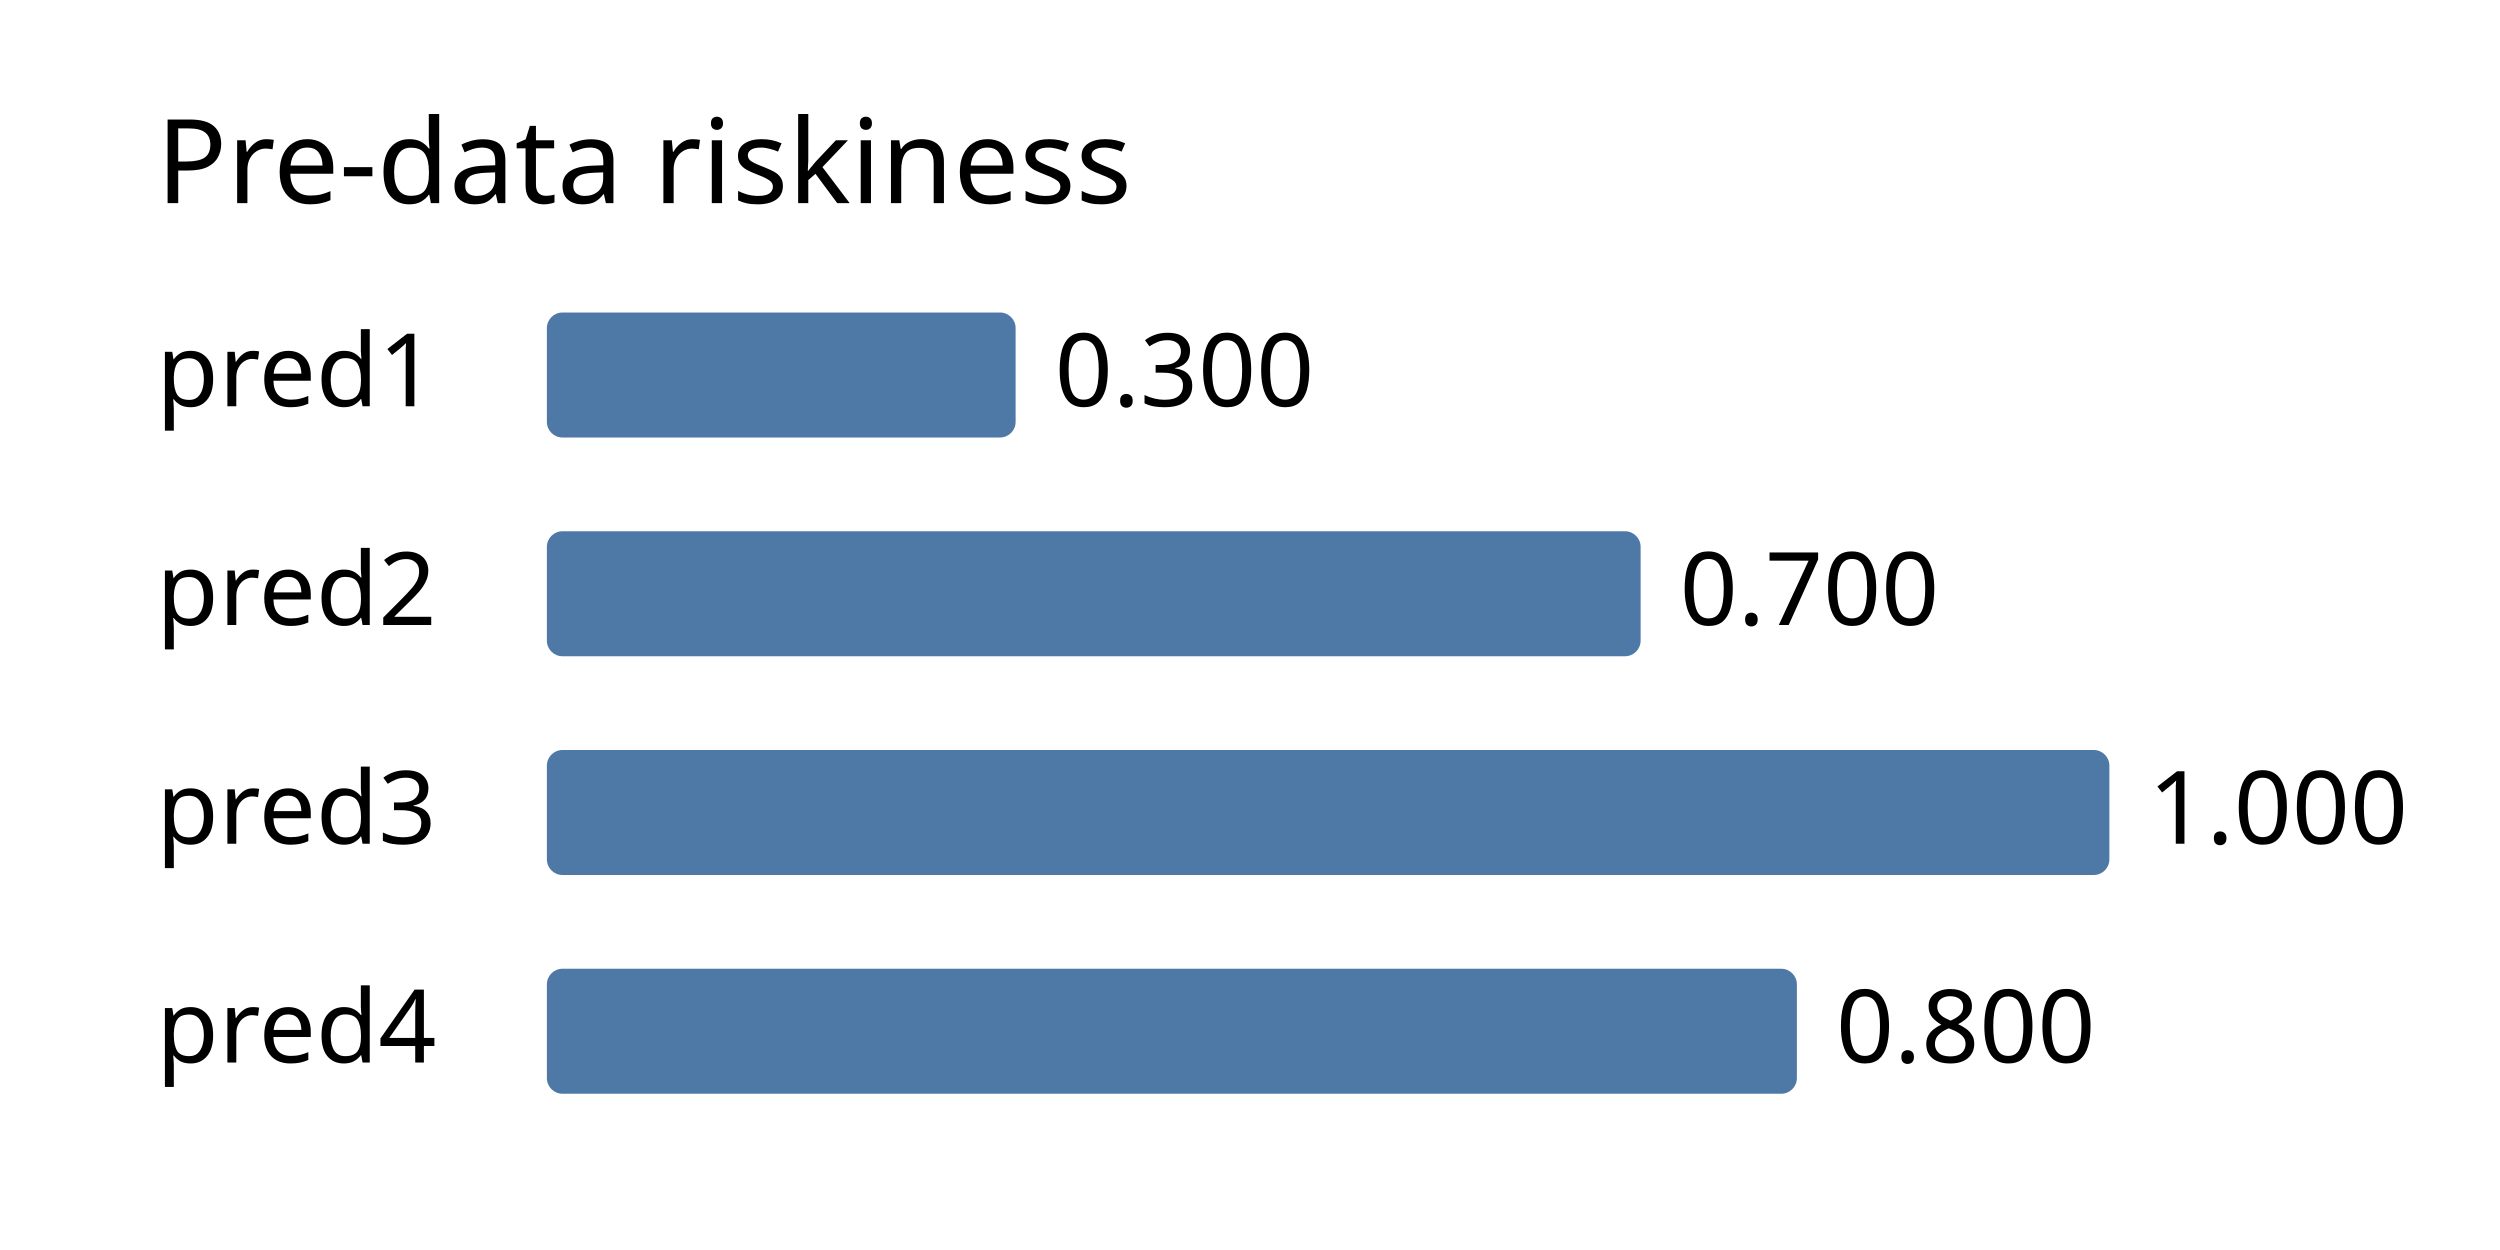
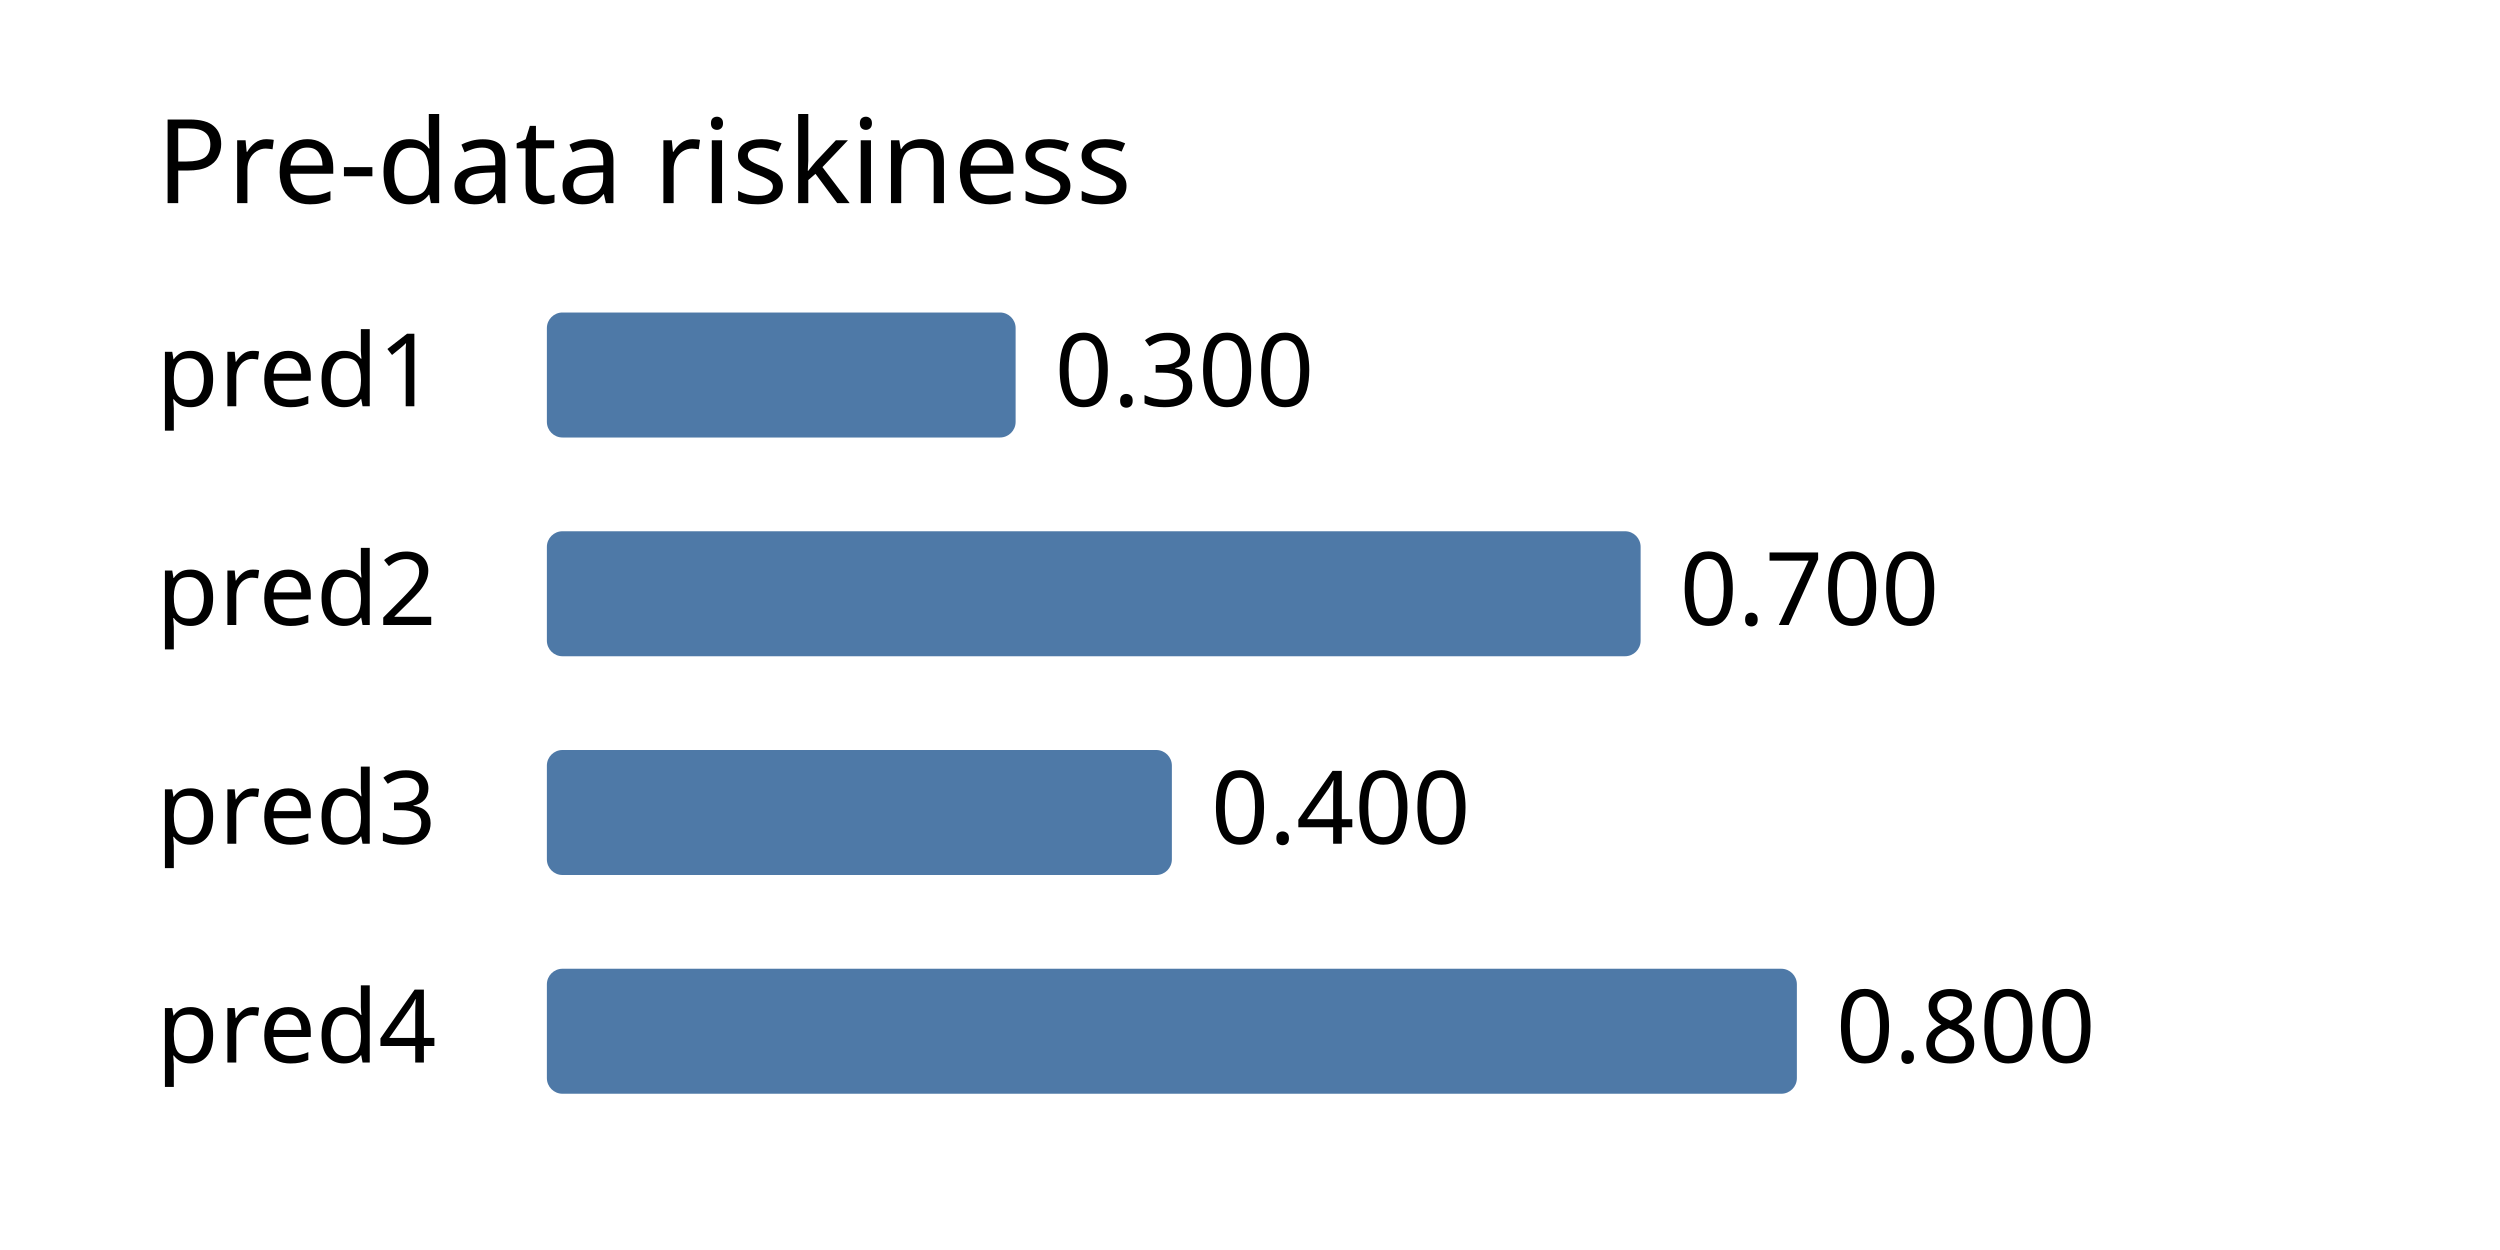
<svg xmlns="http://www.w3.org/2000/svg" width="320" height="160" viewBox="0 0 320 160" font-family="sans-serif" font-size="13">
  <text x="20" y="26" font-size="15">Pre-data riskiness</text>
  <text x="20" y="52">pred1</text>
  <rect x="70" y="40" width="60" height="16" rx="2" fill="#4e79a7" />
  <text x="135" y="52">0.300</text>
  <text x="20" y="80">pred2</text>
  <rect x="70" y="68" width="140" height="16" rx="2" fill="#4e79a7" />
  <text x="215" y="80">0.700</text>
  <text x="20" y="108">pred3</text>
-   <rect x="70" y="96" width="200" height="16" rx="2" fill="#4e79a7" />
-   <text x="275" y="108">1.000</text>
+   <rect x="70" y="96" width="80" height="16" rx="2" fill="#4e79a7" />
+   <text x="155" y="108">0.400</text>
  <text x="20" y="136">pred4</text>
  <rect x="70" y="124" width="160" height="16" rx="2" fill="#4e79a7" />
  <text x="235" y="136">0.800</text>
</svg>
